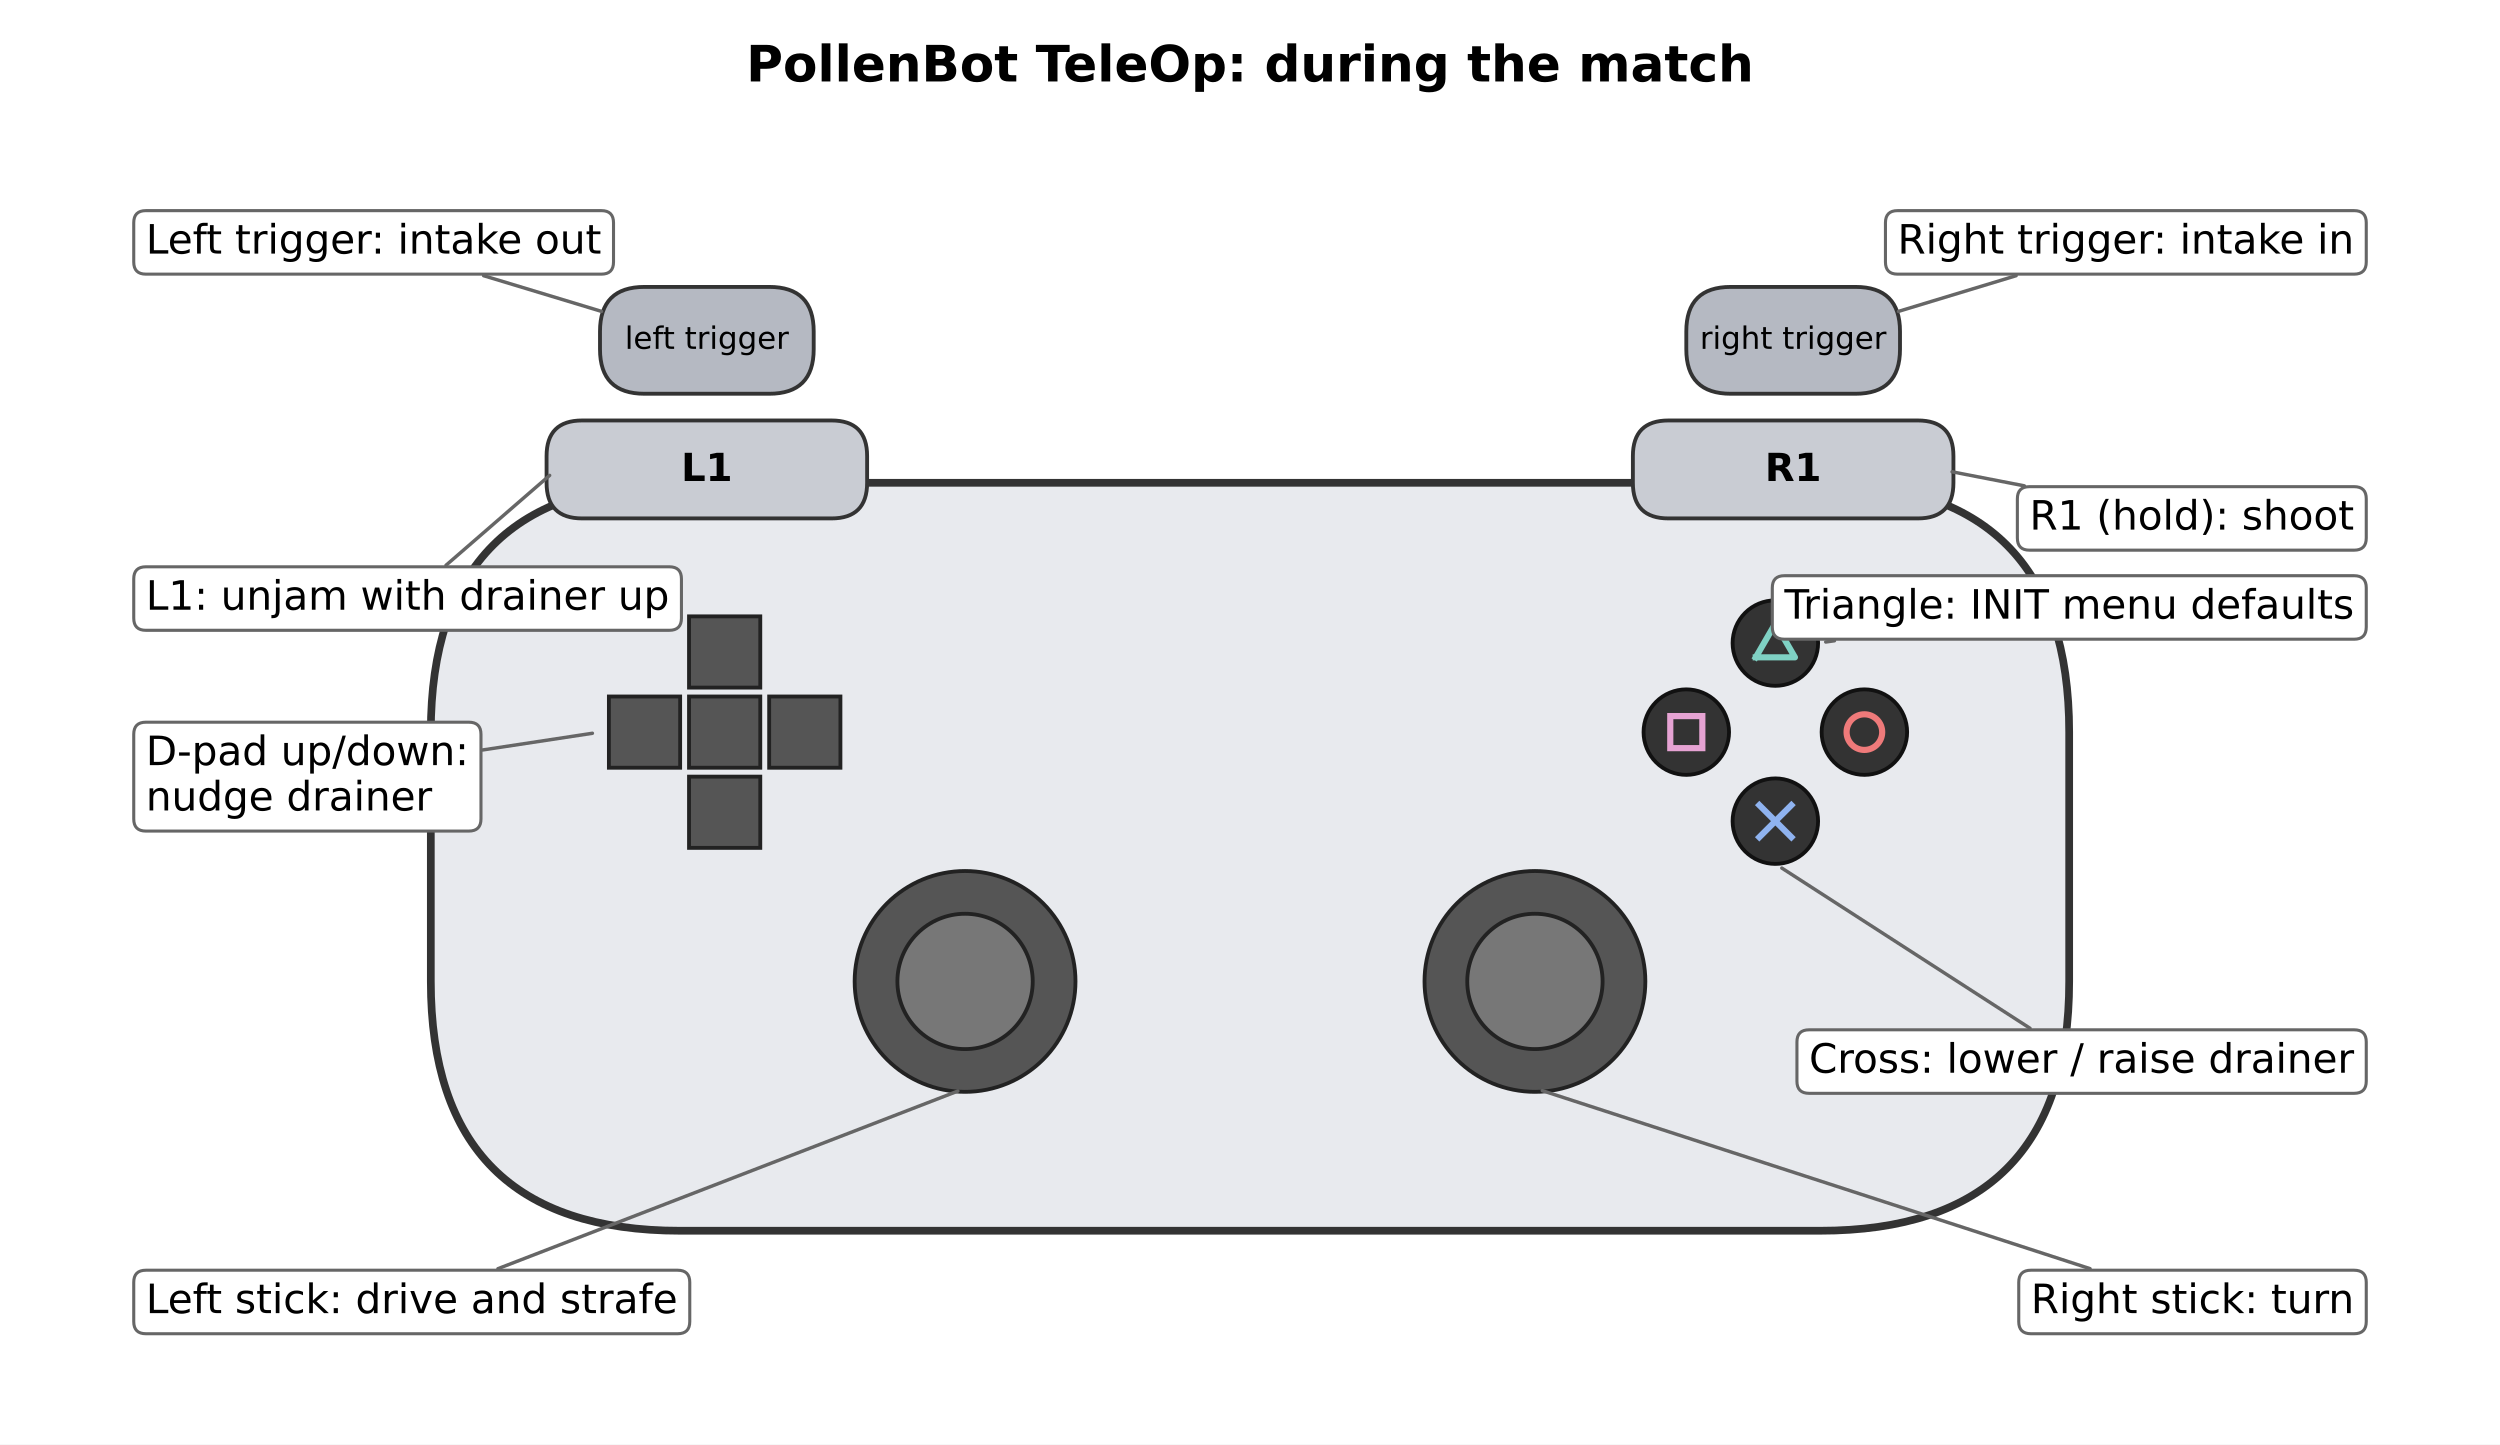
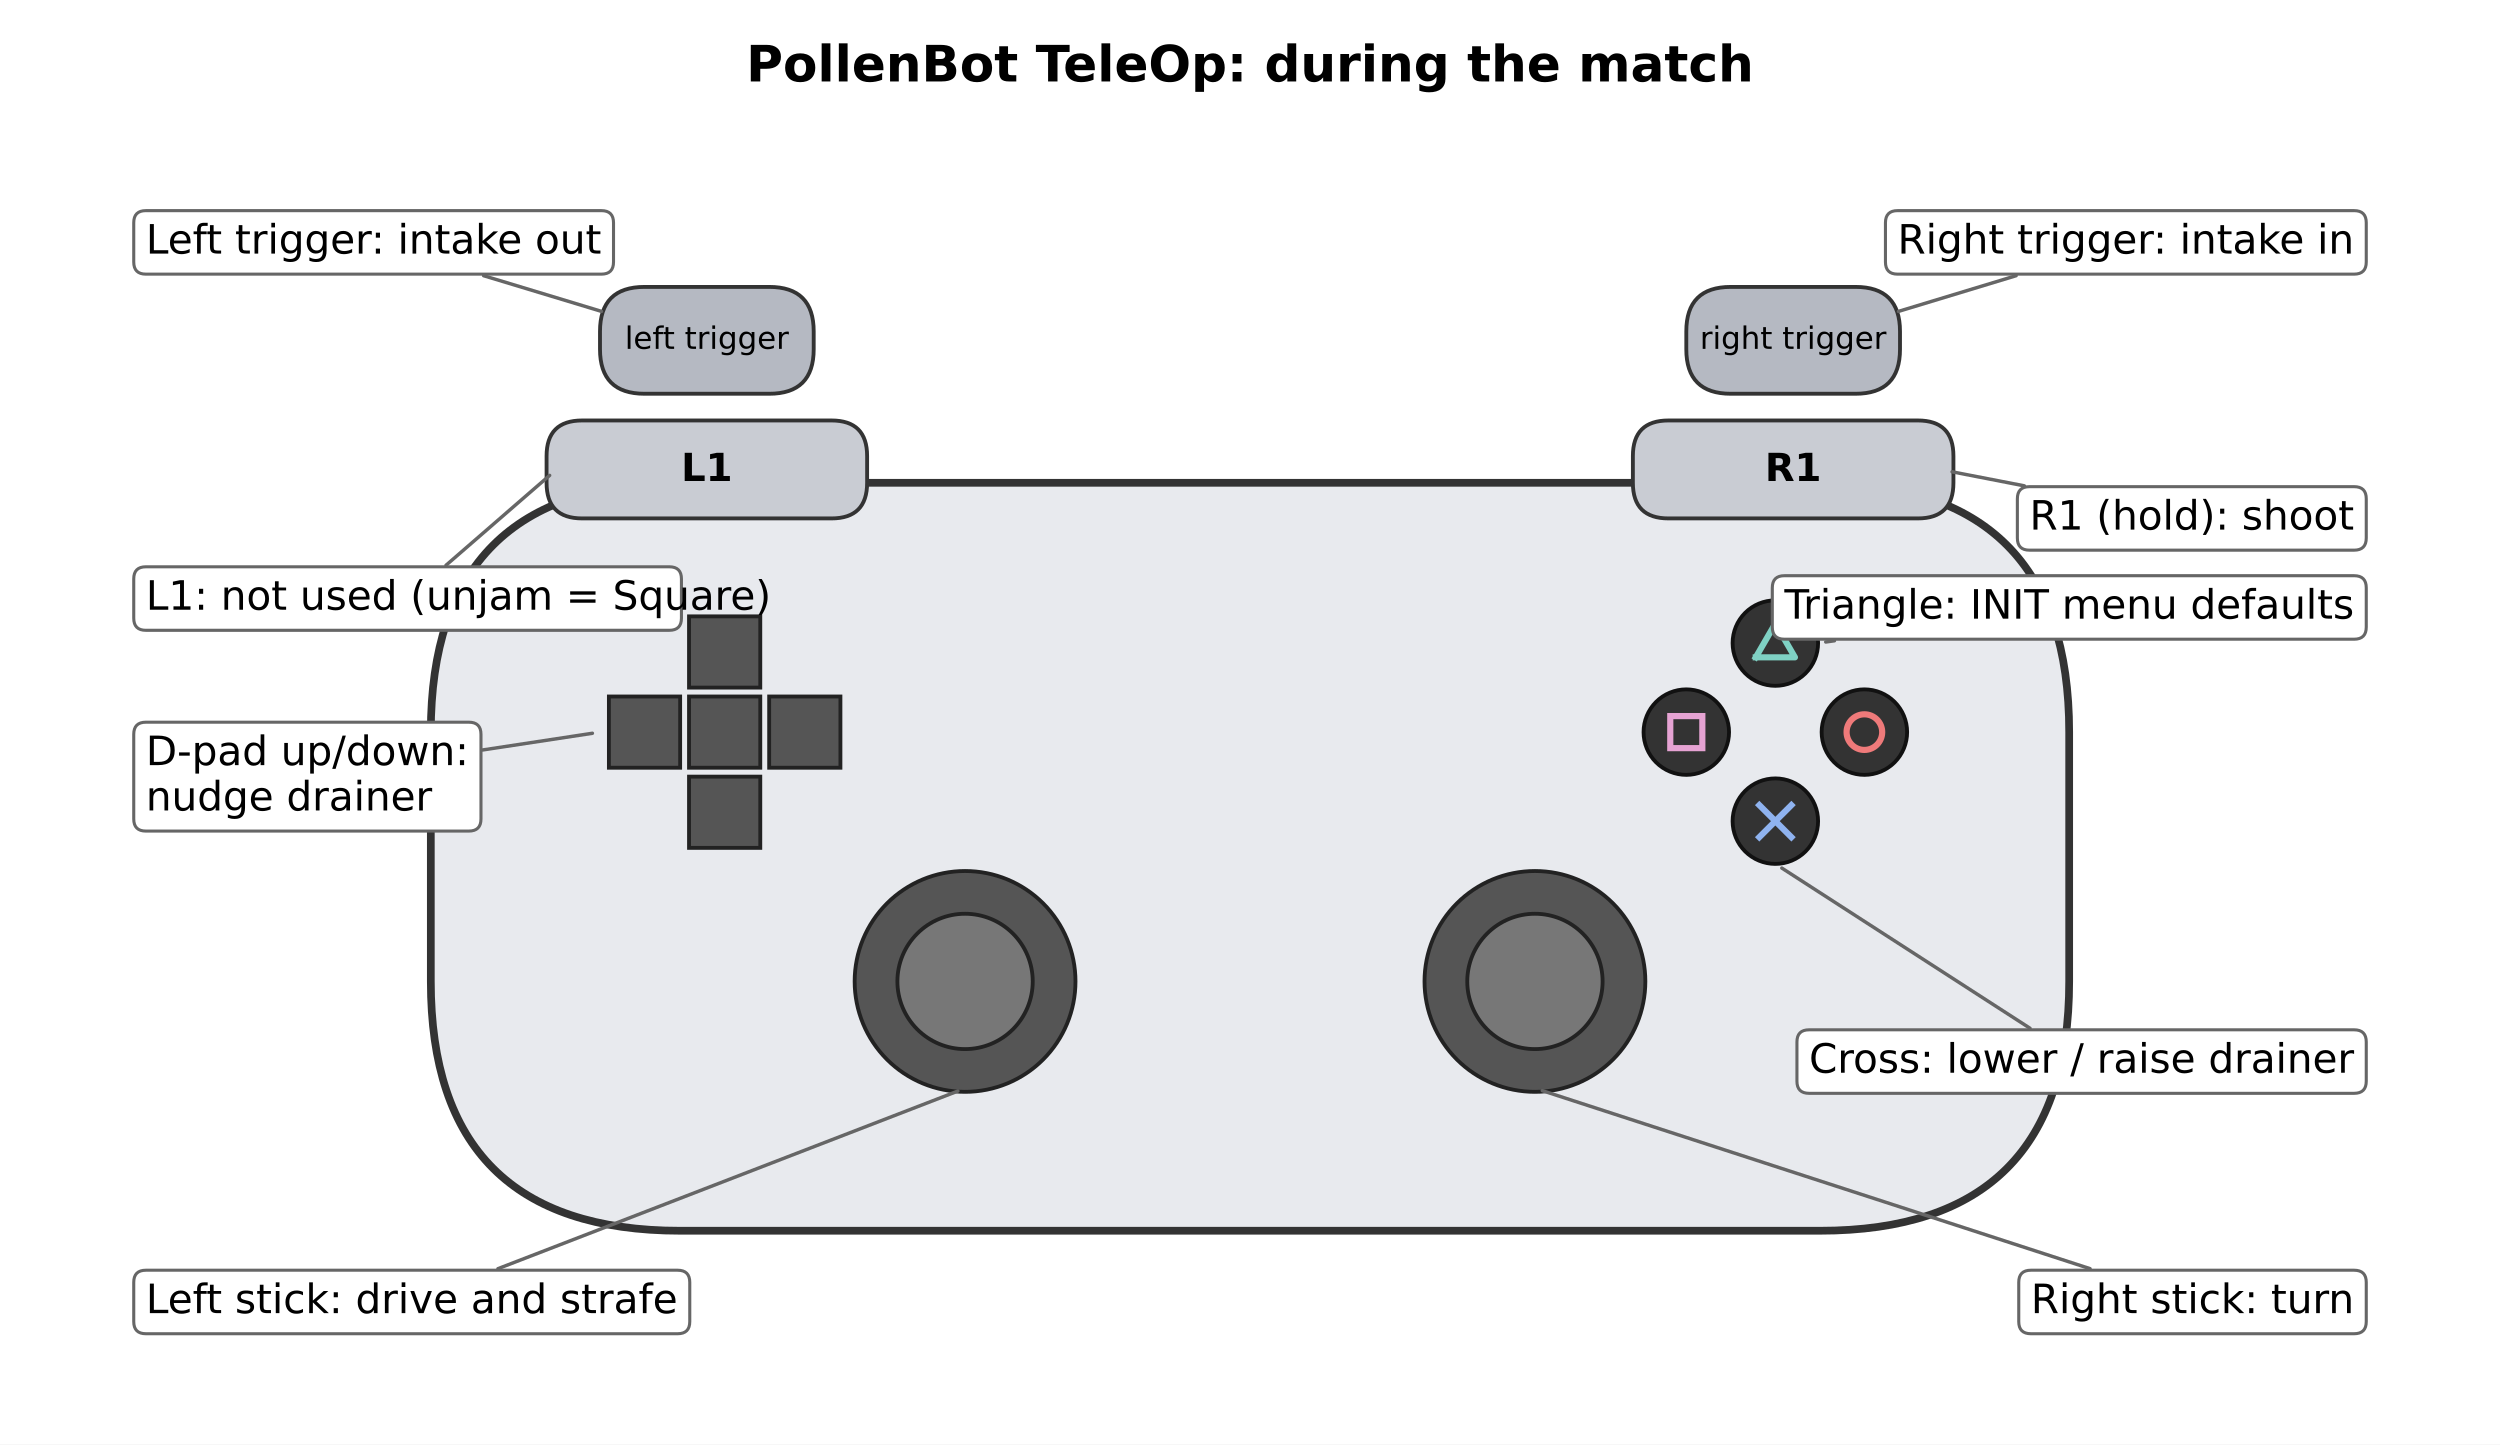
<svg xmlns="http://www.w3.org/2000/svg" width="648pt" height="374.4pt" viewBox="0 0 648 374.4" version="1.1">
  <defs>
    <style type="text/css">*{stroke-linejoin: round; stroke-linecap: butt}</style>
  </defs>
  <g id="figure_1">
    <g id="patch_1">
      <path d="M 0 374.4 L 648 374.4 L 648 0 L 0 0 z " style="fill: #ffffff" />
    </g>
    <g id="axes_1">
      <g id="patch_2">
        <path d="M 176.292 319.009 L 471.708 319.009 Q 536.331 319.009 536.331 254.387 L 536.331 189.764 Q 536.331 125.142 471.708 125.142 L 176.292 125.142 Q 111.669 125.142 111.669 189.764 L 111.669 254.387 Q 111.669 319.009 176.292 319.009 z " clip-path="url(#pbf100af5ca)" style="fill: #e8eaee; stroke: #333333; stroke-width: 2; stroke-linejoin: miter" />
      </g>
      <g id="patch_3">
        <path d="M 150.904 134.374 L 215.527 134.374 Q 224.758 134.374 224.758 125.142 L 224.758 118.218 Q 224.758 108.986 215.527 108.986 L 150.904 108.986 Q 141.672 108.986 141.672 118.218 L 141.672 125.142 Q 141.672 134.374 150.904 134.374 z " clip-path="url(#pbf100af5ca)" style="fill: #c9ccd3; stroke: #333333; stroke-linejoin: miter" />
      </g>
      <g id="patch_4">
        <path d="M 432.473 134.374 L 497.096 134.374 Q 506.328 134.374 506.328 125.142 L 506.328 118.218 Q 506.328 108.986 497.096 108.986 L 432.473 108.986 Q 423.242 108.986 423.242 118.218 L 423.242 125.142 Q 423.242 134.374 432.473 134.374 z " clip-path="url(#pbf100af5ca)" style="fill: #c9ccd3; stroke: #333333; stroke-linejoin: miter" />
      </g>
      <g id="patch_5">
        <path d="M 167.06 102.062 L 199.371 102.062 Q 210.911 102.062 210.911 90.523 L 210.911 85.907 Q 210.911 74.367 199.371 74.367 L 167.06 74.367 Q 155.52 74.367 155.52 85.907 L 155.52 90.523 Q 155.52 102.062 167.06 102.062 z " clip-path="url(#pbf100af5ca)" style="fill: #b5b9c2; stroke: #333333; stroke-linejoin: miter" />
      </g>
      <g id="patch_6">
        <path d="M 448.629 102.062 L 480.94 102.062 Q 492.48 102.062 492.48 90.523 L 492.48 85.907 Q 492.48 74.367 480.94 74.367 L 448.629 74.367 Q 437.089 74.367 437.089 85.907 L 437.089 90.523 Q 437.089 102.062 448.629 102.062 z " clip-path="url(#pbf100af5ca)" style="fill: #b5b9c2; stroke: #333333; stroke-linejoin: miter" />
      </g>
      <g id="patch_7">
        <path d="M 250.146 283.005 C 257.735 283.005 265.015 279.99 270.382 274.623 C 275.749 269.256 278.764 261.977 278.764 254.387 C 278.764 246.797 275.749 239.517 270.382 234.15 C 265.015 228.784 257.735 225.768 250.146 225.768 C 242.556 225.768 235.276 228.784 229.909 234.15 C 224.543 239.517 221.527 246.797 221.527 254.387 C 221.527 261.977 224.543 269.256 229.909 274.623 C 235.276 279.99 242.556 283.005 250.146 283.005 z " clip-path="url(#pbf100af5ca)" style="fill: #555555; stroke: #222222; stroke-linejoin: miter" />
      </g>
      <g id="patch_8">
        <path d="M 250.146 271.927 C 254.798 271.927 259.259 270.079 262.549 266.79 C 265.838 263.5 267.686 259.039 267.686 254.387 C 267.686 249.735 265.838 245.273 262.549 241.984 C 259.259 238.695 254.798 236.846 250.146 236.846 C 245.494 236.846 241.032 238.695 237.743 241.984 C 234.454 245.273 232.605 249.735 232.605 254.387 C 232.605 259.039 234.454 263.5 237.743 266.79 C 241.032 270.079 245.494 271.927 250.146 271.927 z " clip-path="url(#pbf100af5ca)" style="fill: #777777; stroke: #222222; stroke-linejoin: miter" />
      </g>
      <g id="patch_9">
        <path d="M 397.854 283.005 C 405.444 283.005 412.724 279.99 418.091 274.623 C 423.457 269.256 426.473 261.977 426.473 254.387 C 426.473 246.797 423.457 239.517 418.091 234.15 C 412.724 228.784 405.444 225.768 397.854 225.768 C 390.265 225.768 382.985 228.784 377.618 234.15 C 372.251 239.517 369.236 246.797 369.236 254.387 C 369.236 261.977 372.251 269.256 377.618 274.623 C 382.985 279.99 390.265 283.005 397.854 283.005 z " clip-path="url(#pbf100af5ca)" style="fill: #555555; stroke: #222222; stroke-linejoin: miter" />
      </g>
      <g id="patch_10">
        <path d="M 397.854 271.927 C 402.506 271.927 406.968 270.079 410.257 266.79 C 413.546 263.5 415.395 259.039 415.395 254.387 C 415.395 249.735 413.546 245.273 410.257 241.984 C 406.968 238.695 402.506 236.846 397.854 236.846 C 393.202 236.846 388.741 238.695 385.451 241.984 C 382.162 245.273 380.314 249.735 380.314 254.387 C 380.314 259.039 382.162 263.5 385.451 266.79 C 388.741 270.079 393.202 271.927 397.854 271.927 z " clip-path="url(#pbf100af5ca)" style="fill: #777777; stroke: #222222; stroke-linejoin: miter" />
      </g>
      <g id="patch_11">
        <path d="M 178.599 178.225 L 197.063 178.225 L 197.063 159.761 L 178.599 159.761 z " clip-path="url(#pbf100af5ca)" style="fill: #555555; stroke: #222222; stroke-linejoin: miter" />
      </g>
      <g id="patch_12">
        <path d="M 178.599 219.768 L 197.063 219.768 L 197.063 201.304 L 178.599 201.304 z " clip-path="url(#pbf100af5ca)" style="fill: #555555; stroke: #222222; stroke-linejoin: miter" />
      </g>
      <g id="patch_13">
        <path d="M 157.828 198.996 L 176.292 198.996 L 176.292 180.533 L 157.828 180.533 z " clip-path="url(#pbf100af5ca)" style="fill: #555555; stroke: #222222; stroke-linejoin: miter" />
      </g>
      <g id="patch_14">
        <path d="M 199.371 198.996 L 217.835 198.996 L 217.835 180.533 L 199.371 180.533 z " clip-path="url(#pbf100af5ca)" style="fill: #555555; stroke: #222222; stroke-linejoin: miter" />
      </g>
      <g id="patch_15">
        <path d="M 178.599 198.996 L 197.063 198.996 L 197.063 180.533 L 178.599 180.533 z " clip-path="url(#pbf100af5ca)" style="fill: #555555; stroke: #222222; stroke-linejoin: miter" />
      </g>
      <g id="patch_16">
        <path d="M 460.169 177.763 C 463.107 177.763 465.925 176.596 468.002 174.518 C 470.08 172.441 471.247 169.623 471.247 166.685 C 471.247 163.747 470.08 160.929 468.002 158.852 C 465.925 156.774 463.107 155.607 460.169 155.607 C 457.231 155.607 454.413 156.774 452.335 158.852 C 450.258 160.929 449.091 163.747 449.091 166.685 C 449.091 169.623 450.258 172.441 452.335 174.518 C 454.413 176.596 457.231 177.763 460.169 177.763 z " clip-path="url(#pbf100af5ca)" style="fill: #333333; stroke: #111111; stroke-linejoin: miter" />
      </g>
      <g id="patch_17">
        <path d="M 437.089 200.843 C 440.027 200.843 442.845 199.675 444.923 197.598 C 447 195.52 448.167 192.702 448.167 189.764 C 448.167 186.826 447 184.008 444.923 181.931 C 442.845 179.854 440.027 178.686 437.089 178.686 C 434.151 178.686 431.333 179.854 429.256 181.931 C 427.178 184.008 426.011 186.826 426.011 189.764 C 426.011 192.702 427.178 195.52 429.256 197.598 C 431.333 199.675 434.151 200.843 437.089 200.843 z " clip-path="url(#pbf100af5ca)" style="fill: #333333; stroke: #111111; stroke-linejoin: miter" />
      </g>
      <g id="patch_18">
        <path d="M 432.935 193.919 L 441.244 193.919 L 441.244 185.61 L 432.935 185.61 L 432.935 193.919 z " clip-path="url(#pbf100af5ca)" style="fill: none; stroke: #e6a3d3; stroke-width: 1.6; stroke-linejoin: miter" />
      </g>
      <g id="patch_19">
        <path d="M 483.248 200.843 C 486.186 200.843 489.004 199.675 491.082 197.598 C 493.159 195.52 494.326 192.702 494.326 189.764 C 494.326 186.826 493.159 184.008 491.082 181.931 C 489.004 179.854 486.186 178.686 483.248 178.686 C 480.31 178.686 477.492 179.854 475.415 181.931 C 473.337 184.008 472.17 186.826 472.17 189.764 C 472.17 192.702 473.337 195.52 475.415 197.598 C 477.492 199.675 480.31 200.843 483.248 200.843 z " clip-path="url(#pbf100af5ca)" style="fill: #333333; stroke: #111111; stroke-linejoin: miter" />
      </g>
      <g id="patch_20">
        <path d="M 483.248 194.38 C 484.472 194.38 485.647 193.894 486.512 193.028 C 487.378 192.163 487.864 190.989 487.864 189.764 C 487.864 188.54 487.378 187.366 486.512 186.5 C 485.647 185.635 484.472 185.148 483.248 185.148 C 482.024 185.148 480.85 185.635 479.984 186.5 C 479.119 187.366 478.632 188.54 478.632 189.764 C 478.632 190.989 479.119 192.163 479.984 193.028 C 480.85 193.894 482.024 194.38 483.248 194.38 L 483.248 194.38 z " clip-path="url(#pbf100af5ca)" style="fill: none; stroke: #ef7a7a; stroke-width: 1.6; stroke-linejoin: miter" />
      </g>
      <g id="patch_21">
        <path d="M 460.169 223.922 C 463.107 223.922 465.925 222.755 468.002 220.677 C 470.08 218.6 471.247 215.782 471.247 212.844 C 471.247 209.906 470.08 207.088 468.002 205.01 C 465.925 202.933 463.107 201.766 460.169 201.766 C 457.231 201.766 454.413 202.933 452.335 205.01 C 450.258 207.088 449.091 209.906 449.091 212.844 C 449.091 215.782 450.258 218.6 452.335 220.677 C 454.413 222.755 457.231 223.922 460.169 223.922 z " clip-path="url(#pbf100af5ca)" style="fill: #333333; stroke: #111111; stroke-linejoin: miter" />
      </g>
      <g id="line2d_1">
        <path d="M 455.091 170.378 L 465.246 170.378 L 460.169 161.607 L 455.091 170.378 " clip-path="url(#pbf100af5ca)" style="fill: none; stroke: #7fd1c4; stroke-width: 1.6; stroke-linecap: square" />
      </g>
      <g id="line2d_2">
        <path d="M 456.014 216.998 L 464.323 208.69 " clip-path="url(#pbf100af5ca)" style="fill: none; stroke: #8fb3f0; stroke-width: 1.6; stroke-linecap: square" />
      </g>
      <g id="line2d_3">
        <path d="M 456.014 208.69 L 464.323 216.998 " clip-path="url(#pbf100af5ca)" style="fill: none; stroke: #8fb3f0; stroke-width: 1.6; stroke-linecap: square" />
      </g>
      <g id="text_1">
        <text style="font-weight: 700; font-size: 10px; font-family: 'DejaVu Sans', 'Bitstream Vera Sans', 'Computer Modern Sans Serif', 'Lucida Grande', 'Verdana', 'Geneva', 'Lucid', 'Arial', 'Helvetica', 'Avant Garde', sans-serif; text-anchor: middle" x="183.215" y="124.67" transform="rotate(-0 183.2153 124.6702)">L1</text>
      </g>
      <g id="text_2">
        <text style="font-weight: 700; font-size: 10px; font-family: 'DejaVu Sans', 'Bitstream Vera Sans', 'Computer Modern Sans Serif', 'Lucida Grande', 'Verdana', 'Geneva', 'Lucid', 'Arial', 'Helvetica', 'Avant Garde', sans-serif; text-anchor: middle" x="464.785" y="124.67" transform="rotate(-0 464.7847 124.6702)">R1</text>
      </g>
      <g id="text_3">
        <text style="font-size: 8px; font-family: 'DejaVu Sans', 'Bitstream Vera Sans', 'Computer Modern Sans Serif', 'Lucida Grande', 'Verdana', 'Geneva', 'Lucid', 'Arial', 'Helvetica', 'Avant Garde', sans-serif; text-anchor: middle" x="183.215" y="90.422" transform="rotate(-0 183.2153 90.4223)">left trigger</text>
      </g>
      <g id="text_4">
        <text style="font-size: 8px; font-family: 'DejaVu Sans', 'Bitstream Vera Sans', 'Computer Modern Sans Serif', 'Lucida Grande', 'Verdana', 'Geneva', 'Lucid', 'Arial', 'Helvetica', 'Avant Garde', sans-serif; text-anchor: middle" x="464.785" y="90.422" transform="rotate(-0 464.7847 90.4223)">right trigger</text>
      </g>
      <g id="patch_22">
        <path d="M 129.07 328.843 Q 188.675 305.823 248.28 282.803 " style="fill: none; stroke: #666666; stroke-width: 0.9; stroke-linecap: round" />
      </g>
      <g id="text_5">
        <g id="patch_23">
          <path d="M 37.815 345.704 L 175.637 345.704 Q 178.787 345.704 178.787 342.554 L 178.787 332.392 Q 178.787 329.242 175.637 329.242 L 37.815 329.242 Q 34.665 329.242 34.665 332.392 L 34.665 342.554 Q 34.665 345.704 37.815 345.704 z " style="fill: #ffffff; stroke: #666666; stroke-width: 0.8; stroke-linejoin: miter" />
        </g>
        <text style="font-size: 10.5px; font-family: 'DejaVu Sans', 'Bitstream Vera Sans', 'Computer Modern Sans Serif', 'Lucida Grande', 'Verdana', 'Geneva', 'Lucid', 'Arial', 'Helvetica', 'Avant Garde', sans-serif; text-anchor: start" x="37.815" y="340.37" transform="rotate(-0 37.81479 340.3702)">Left stick: drive and strafe</text>
      </g>
      <g id="patch_24">
        <path d="M 541.741 328.843 Q 470.748 305.771 399.756 282.7 " style="fill: none; stroke: #666666; stroke-width: 0.9; stroke-linecap: round" />
      </g>
      <g id="text_6">
        <g id="patch_25">
          <path d="M 526.41 345.704 L 610.185 345.704 Q 613.335 345.704 613.335 342.554 L 613.335 332.392 Q 613.335 329.242 610.185 329.242 L 526.41 329.242 Q 523.26 329.242 523.26 332.392 L 523.26 342.554 Q 523.26 345.704 526.41 345.704 z " style="fill: #ffffff; stroke: #666666; stroke-width: 0.8; stroke-linejoin: miter" />
        </g>
        <text style="font-size: 10.5px; font-family: 'DejaVu Sans', 'Bitstream Vera Sans', 'Computer Modern Sans Serif', 'Lucida Grande', 'Verdana', 'Geneva', 'Lucid', 'Arial', 'Helvetica', 'Avant Garde', sans-serif; text-anchor: end" x="610.185" y="340.37" transform="rotate(-0 610.1852 340.3702)">Right stick: turn</text>
      </g>
      <g id="patch_26">
        <path d="M 524.704 125.932 Q 515.343 124.112 505.982 122.292 " style="fill: none; stroke: #666666; stroke-width: 0.9; stroke-linecap: round" />
      </g>
      <g id="text_7">
        <g id="patch_27">
          <path d="M 526.052 142.605 L 610.185 142.605 Q 613.335 142.605 613.335 139.455 L 613.335 129.293 Q 613.335 126.143 610.185 126.143 L 526.052 126.143 Q 522.902 126.143 522.902 129.293 L 522.902 139.455 Q 522.902 142.605 526.052 142.605 z " style="fill: #ffffff; stroke: #666666; stroke-width: 0.8; stroke-linejoin: miter" />
        </g>
        <text style="font-size: 10.5px; font-family: 'DejaVu Sans', 'Bitstream Vera Sans', 'Computer Modern Sans Serif', 'Lucida Grande', 'Verdana', 'Geneva', 'Lucid', 'Arial', 'Helvetica', 'Avant Garde', sans-serif; text-anchor: end" x="610.185" y="137.271" transform="rotate(-0 610.1852 137.271)">R1 (hold): shoot</text>
      </g>
      <g id="patch_28">
        <path d="M 115.603 146.514 Q 129.034 134.869 142.466 123.223 " style="fill: none; stroke: #666666; stroke-width: 0.9; stroke-linecap: round" />
      </g>
      <g id="text_8">
        <g id="patch_29">
          <path d="M 37.815 163.376 L 173.48 163.376 Q 176.63 163.376 176.63 160.226 L 176.63 150.064 Q 176.63 146.914 173.48 146.914 L 37.815 146.914 Q 34.665 146.914 34.665 150.064 L 34.665 160.226 Q 34.665 163.376 37.815 163.376 z " style="fill: #ffffff; stroke: #666666; stroke-width: 0.8; stroke-linejoin: miter" />
        </g>
-         <text style="font-size: 10.5px; font-family: 'DejaVu Sans', 'Bitstream Vera Sans', 'Computer Modern Sans Serif', 'Lucida Grande', 'Verdana', 'Geneva', 'Lucid', 'Arial', 'Helvetica', 'Avant Garde', sans-serif; text-anchor: start" x="37.815" y="158.043" transform="rotate(-0 37.81479 158.0425)">L1: unjam with drainer up</text>
+         <text style="font-size: 10.5px; font-family: 'DejaVu Sans', 'Bitstream Vera Sans', 'Computer Modern Sans Serif', 'Lucida Grande', 'Verdana', 'Geneva', 'Lucid', 'Arial', 'Helvetica', 'Avant Garde', sans-serif; text-anchor: start" x="37.815" y="158.043" transform="rotate(-0 37.81479 158.0425)">L1: not used (unjam = Square)</text>
      </g>
      <g id="patch_30">
        <path d="M 522.576 71.459 Q 507.33 76.085 492.083 80.711 " style="fill: none; stroke: #666666; stroke-width: 0.9; stroke-linecap: round" />
      </g>
      <g id="text_9">
        <g id="patch_31">
          <path d="M 491.858 71.058 L 610.185 71.058 Q 613.335 71.058 613.335 67.908 L 613.335 57.746 Q 613.335 54.596 610.185 54.596 L 491.858 54.596 Q 488.708 54.596 488.708 57.746 L 488.708 67.908 Q 488.708 71.058 491.858 71.058 z " style="fill: #ffffff; stroke: #666666; stroke-width: 0.8; stroke-linejoin: miter" />
        </g>
        <text style="font-size: 10.5px; font-family: 'DejaVu Sans', 'Bitstream Vera Sans', 'Computer Modern Sans Serif', 'Lucida Grande', 'Verdana', 'Geneva', 'Lucid', 'Arial', 'Helvetica', 'Avant Garde', sans-serif; text-anchor: end" x="610.185" y="65.725" transform="rotate(-0 610.1852 65.72474)">Right trigger: intake in</text>
      </g>
      <g id="patch_32">
        <path d="M 125.352 71.459 Q 140.633 76.085 155.913 80.711 " style="fill: none; stroke: #666666; stroke-width: 0.9; stroke-linecap: round" />
      </g>
      <g id="text_10">
        <g id="patch_33">
          <path d="M 37.815 71.058 L 155.873 71.058 Q 159.023 71.058 159.023 67.908 L 159.023 57.746 Q 159.023 54.596 155.873 54.596 L 37.815 54.596 Q 34.665 54.596 34.665 57.746 L 34.665 67.908 Q 34.665 71.058 37.815 71.058 z " style="fill: #ffffff; stroke: #666666; stroke-width: 0.8; stroke-linejoin: miter" />
        </g>
        <text style="font-size: 10.5px; font-family: 'DejaVu Sans', 'Bitstream Vera Sans', 'Computer Modern Sans Serif', 'Lucida Grande', 'Verdana', 'Geneva', 'Lucid', 'Arial', 'Helvetica', 'Avant Garde', sans-serif; text-anchor: start" x="37.815" y="65.725" transform="rotate(-0 37.81479 65.72474)">Left trigger: intake out</text>
      </g>
      <g id="patch_34">
        <path d="M 125.07 194.397 Q 139.308 192.231 153.546 190.065 " style="fill: none; stroke: #666666; stroke-width: 0.9; stroke-linecap: round" />
      </g>
      <g id="text_11">
        <g id="patch_35">
          <path d="M 37.815 215.414 L 121.518 215.414 Q 124.668 215.414 124.668 212.264 L 124.668 190.344 Q 124.668 187.194 121.518 187.194 L 37.815 187.194 Q 34.665 187.194 34.665 190.344 L 34.665 212.264 Q 34.665 215.414 37.815 215.414 z " style="fill: #ffffff; stroke: #666666; stroke-width: 0.8; stroke-linejoin: miter" />
        </g>
        <text style="font-size: 10.5px; font-family: 'DejaVu Sans', 'Bitstream Vera Sans', 'Computer Modern Sans Serif', 'Lucida Grande', 'Verdana', 'Geneva', 'Lucid', 'Arial', 'Helvetica', 'Avant Garde', sans-serif" transform="translate(37.81479 198.3226)">D-pad up/down:</text>
        <text style="font-size: 10.5px; font-family: 'DejaVu Sans', 'Bitstream Vera Sans', 'Computer Modern Sans Serif', 'Lucida Grande', 'Verdana', 'Geneva', 'Lucid', 'Arial', 'Helvetica', 'Avant Garde', sans-serif" transform="translate(37.81479 210.0803)">nudge drainer</text>
      </g>
      <g id="patch_36">
        <path d="M 475.487 166.084 Q 474.359 166.244 473.23 166.404 " style="fill: none; stroke: #666666; stroke-width: 0.9; stroke-linecap: round" />
      </g>
      <g id="text_12">
        <g id="patch_37">
          <path d="M 462.531 165.684 L 610.185 165.684 Q 613.335 165.684 613.335 162.534 L 613.335 152.372 Q 613.335 149.222 610.185 149.222 L 462.531 149.222 Q 459.381 149.222 459.381 152.372 L 459.381 162.534 Q 459.381 165.684 462.531 165.684 z " style="fill: #ffffff; stroke: #666666; stroke-width: 0.8; stroke-linejoin: miter" />
        </g>
        <text style="font-size: 10.5px; font-family: 'DejaVu Sans', 'Bitstream Vera Sans', 'Computer Modern Sans Serif', 'Lucida Grande', 'Verdana', 'Geneva', 'Lucid', 'Arial', 'Helvetica', 'Avant Garde', sans-serif; text-anchor: end" x="610.185" y="160.35" transform="rotate(-0 610.1852 160.3505)">Triangle: INIT menu defaults</text>
      </g>
      <g id="patch_38">
        <path d="M 526.181 266.529 Q 494.015 245.768 461.849 225.006 " style="fill: none; stroke: #666666; stroke-width: 0.9; stroke-linecap: round" />
      </g>
      <g id="text_13">
        <g id="patch_39">
          <path d="M 468.916 283.389 L 610.185 283.389 Q 613.335 283.389 613.335 280.239 L 613.335 270.077 Q 613.335 266.927 610.185 266.927 L 468.916 266.927 Q 465.766 266.927 465.766 270.077 L 465.766 280.239 Q 465.766 283.389 468.916 283.389 z " style="fill: #ffffff; stroke: #666666; stroke-width: 0.8; stroke-linejoin: miter" />
        </g>
        <text style="font-size: 10.5px; font-family: 'DejaVu Sans', 'Bitstream Vera Sans', 'Computer Modern Sans Serif', 'Lucida Grande', 'Verdana', 'Geneva', 'Lucid', 'Arial', 'Helvetica', 'Avant Garde', sans-serif; text-anchor: end" x="610.185" y="278.056" transform="rotate(-0 610.1852 278.0557)">Cross: lower / raise drainer</text>
      </g>
    </g>
    <g id="text_14">
      <text style="font-weight: 700; font-size: 13px; font-family: 'DejaVu Sans', 'Bitstream Vera Sans', 'Computer Modern Sans Serif', 'Lucida Grande', 'Verdana', 'Geneva', 'Lucid', 'Arial', 'Helvetica', 'Avant Garde', sans-serif; text-anchor: middle" x="324" y="21.11" transform="rotate(-0 324 21.10997)">PollenBot TeleOp: during the match</text>
    </g>
  </g>
  <defs>
    <clipPath id="pbf100af5ca">
      <rect x="28.583" y="37.44" width="590.834" height="336.96" />
    </clipPath>
  </defs>
</svg>
